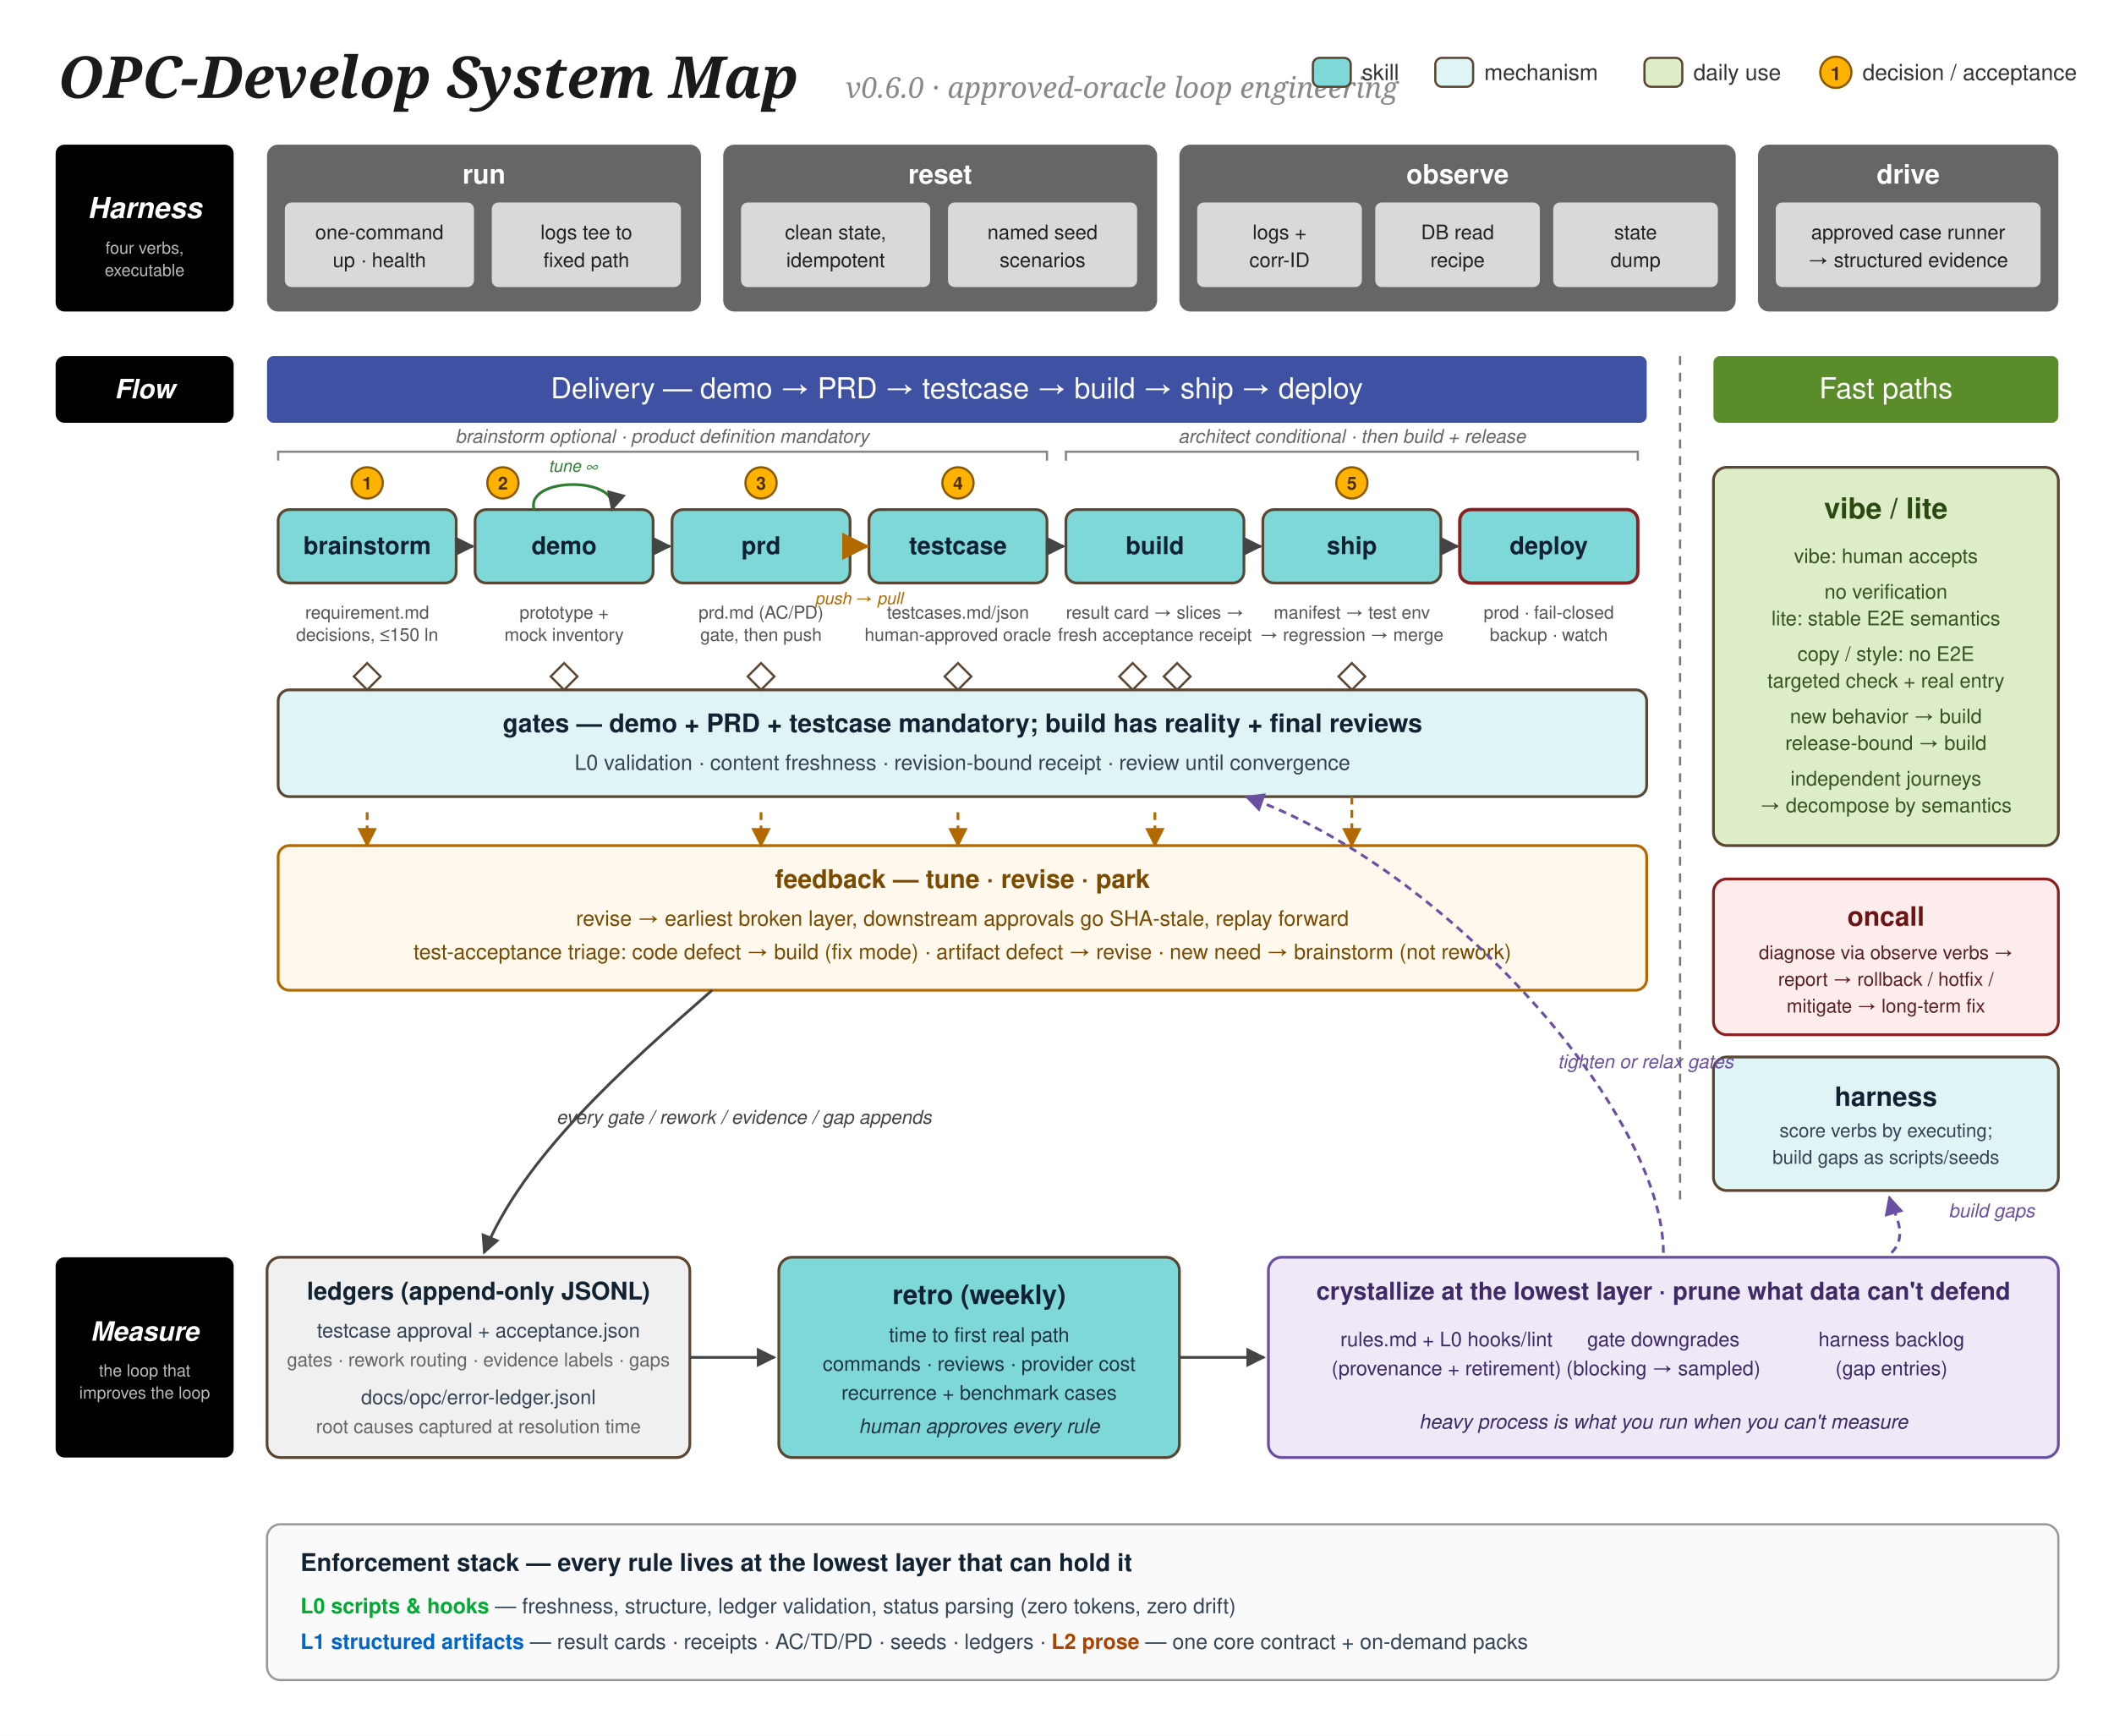
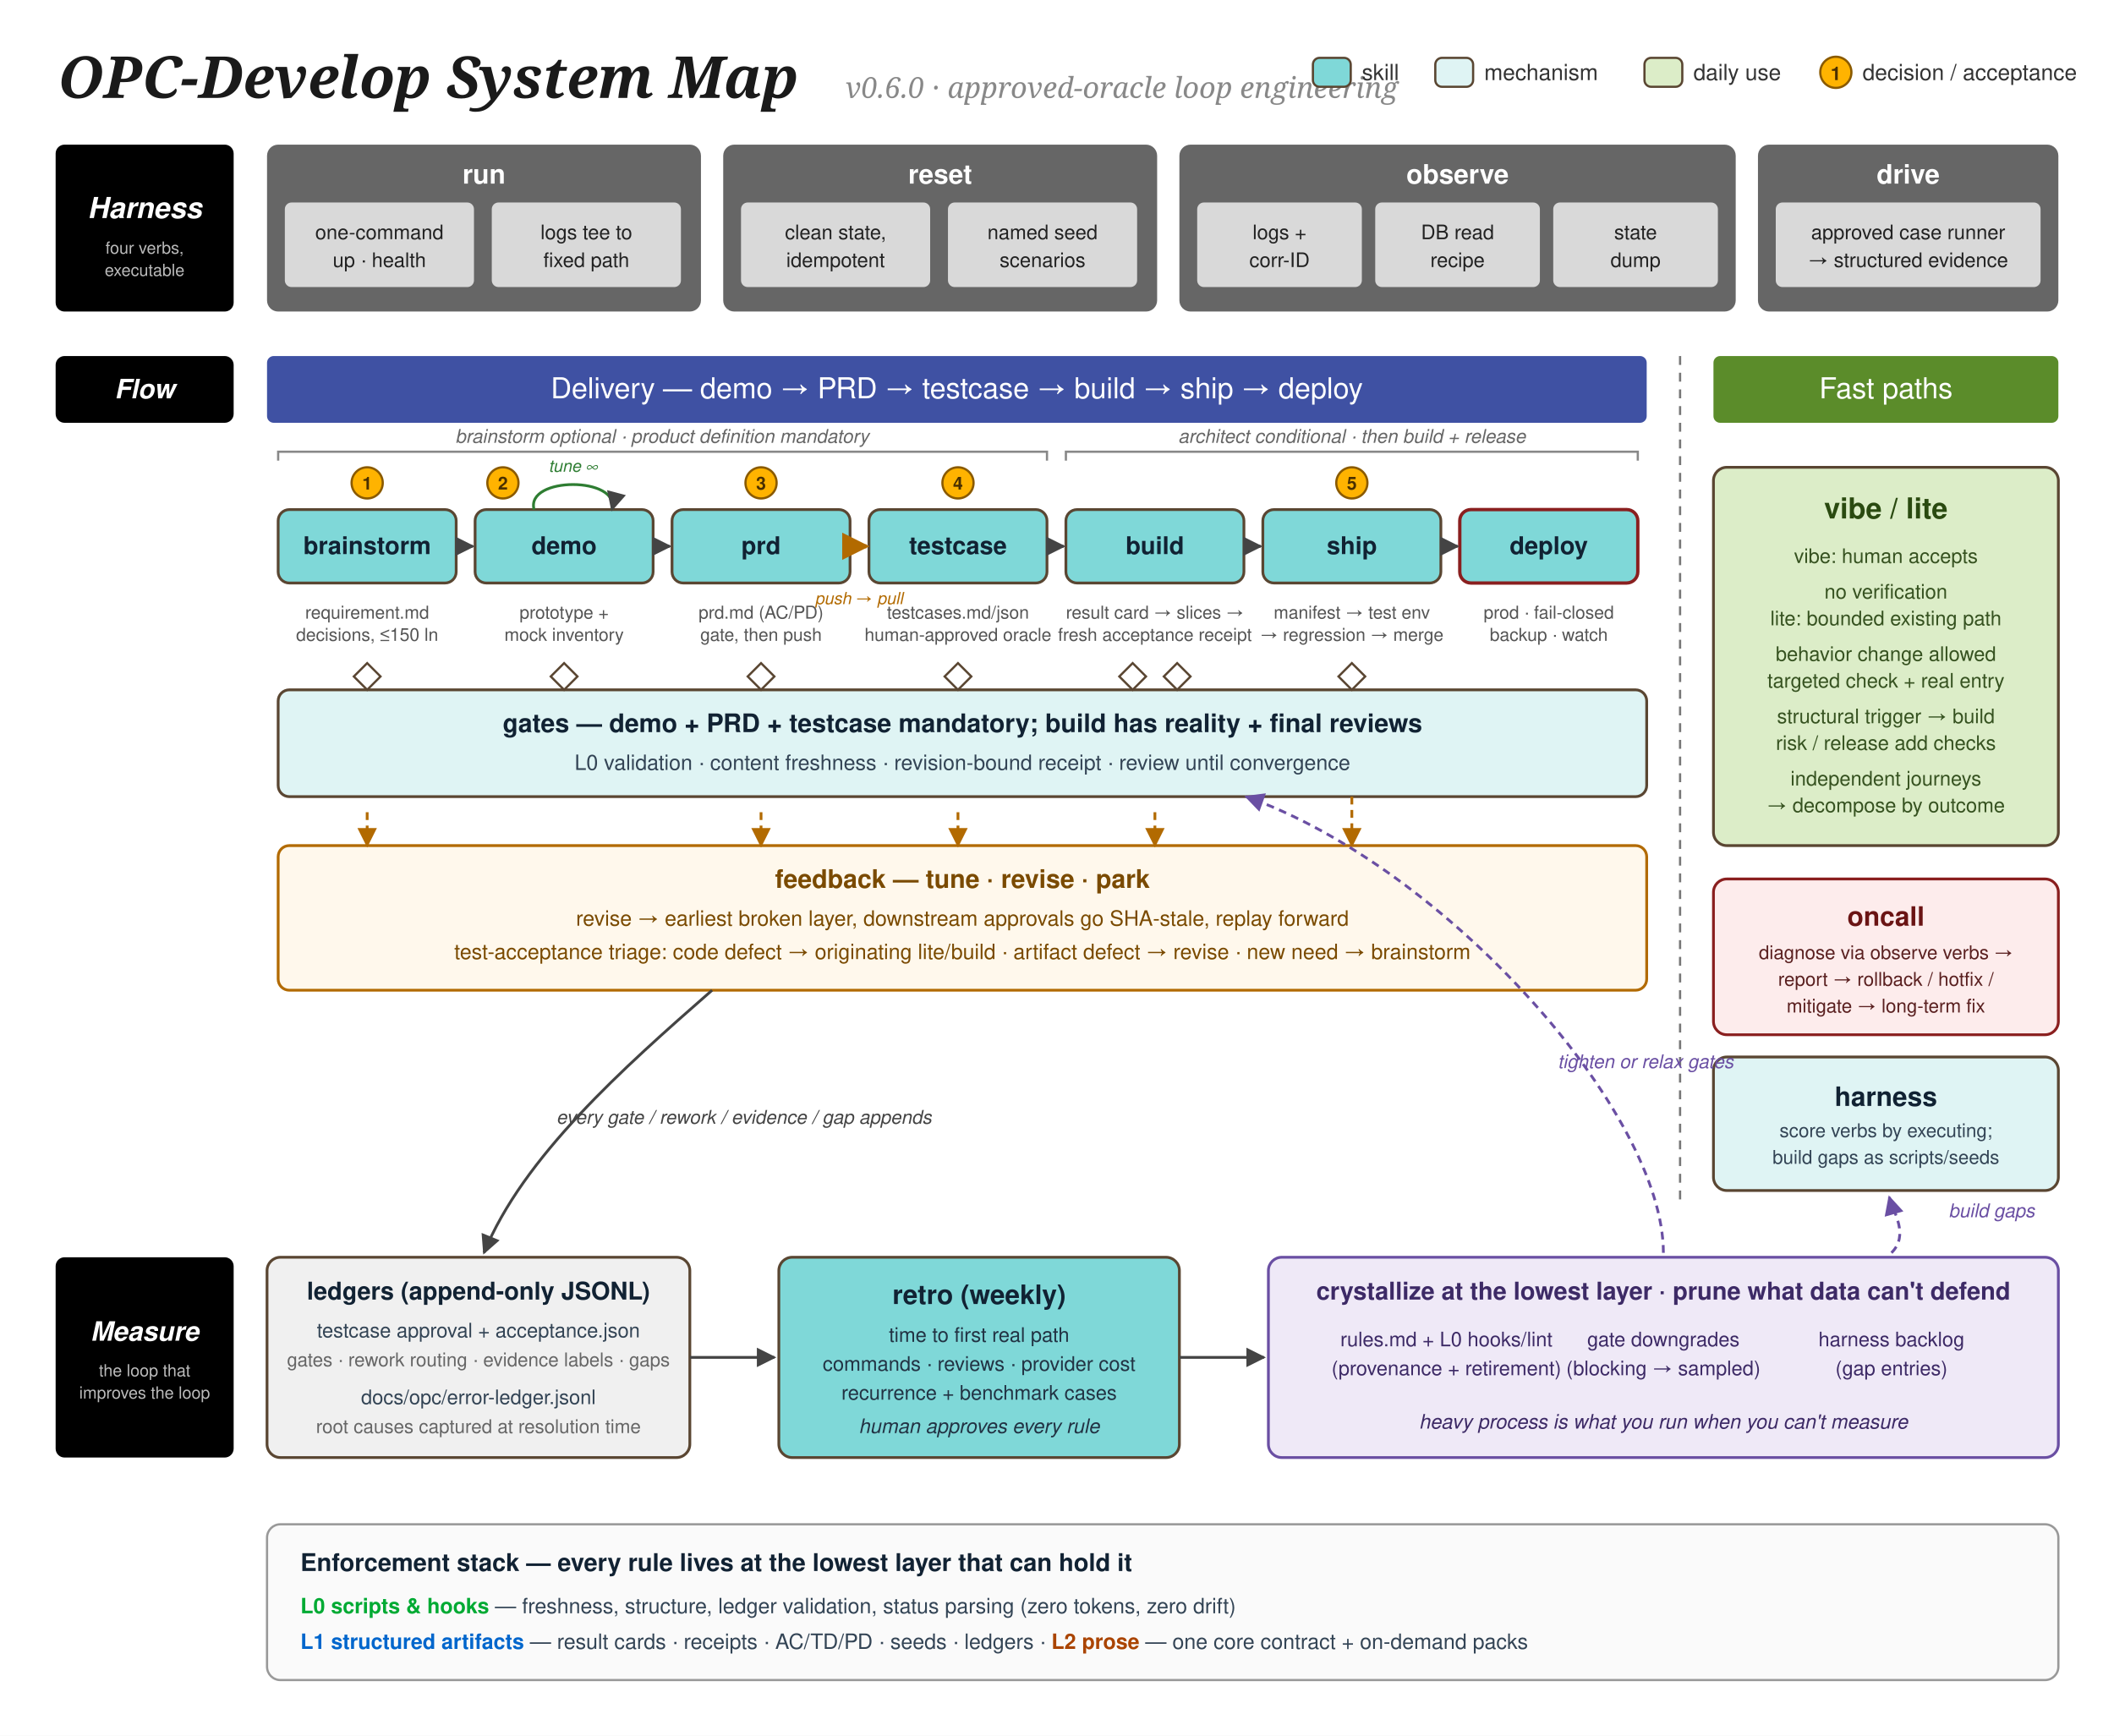
<svg xmlns="http://www.w3.org/2000/svg" width="1900" height="1560" viewBox="0 0 1900 1560" font-family="Helvetica, Arial, sans-serif">
  <defs>
    <marker id="arrow" viewBox="0 0 10 10" refX="9" refY="5" markerWidth="7" markerHeight="7" orient="auto-start-reverse">
      <path d="M 0 0 L 10 5 L 0 10 z" fill="#444" />
    </marker>
    <marker id="arrowAmber" viewBox="0 0 10 10" refX="9" refY="5" markerWidth="7" markerHeight="7" orient="auto-start-reverse">
      <path d="M 0 0 L 10 5 L 0 10 z" fill="#b26a00" />
    </marker>
    <marker id="arrowPurple" viewBox="0 0 10 10" refX="9" refY="5" markerWidth="7" markerHeight="7" orient="auto-start-reverse">
      <path d="M 0 0 L 10 5 L 0 10 z" fill="#6a4fa3" />
    </marker>
  </defs>
  <rect width="1900" height="1560" fill="#ffffff" />
  <text x="52" y="88" font-family="Georgia, serif" font-size="52" font-style="italic" font-weight="bold" fill="#1a1a1a">OPC-Develop System Map</text>
  <text x="760" y="88" font-family="Georgia, serif" font-size="26" font-style="italic" fill="#888">v0.6.0 · approved-oracle loop engineering</text>
  <g font-size="20" fill="#333">
    <rect x="1180" y="52" width="34" height="26" rx="6" fill="#7fd8d8" stroke="#5a4632" stroke-width="2" />
    <text x="1224" y="72">skill</text>
    <rect x="1290" y="52" width="34" height="26" rx="6" fill="#dff4f4" stroke="#5a4632" stroke-width="2" />
    <text x="1334" y="72">mechanism</text>
    <rect x="1478" y="52" width="34" height="26" rx="6" fill="#dcedc8" stroke="#5a4632" stroke-width="2" />
    <text x="1522" y="72">daily use</text>
    <circle cx="1650" cy="65" r="14" fill="#ffb300" stroke="#8a5a00" stroke-width="2" />
    <text x="1650" y="72" text-anchor="middle" font-size="17" font-weight="bold" fill="#4a3000">1</text>
    <text x="1674" y="72">decision / acceptance</text>
  </g>
  <rect x="50" y="130" width="160" height="150" rx="8" fill="#000" />
  <text x="130" y="196" text-anchor="middle" font-size="26" font-style="italic" font-weight="bold" fill="#fff">Harness</text>
  <text x="130" y="228" text-anchor="middle" font-size="15" fill="#bbb">four verbs,</text>
  <text x="130" y="248" text-anchor="middle" font-size="15" fill="#bbb">executable</text>
  <g>
    <rect x="240" y="130" width="390" height="150" rx="10" fill="#666" />
    <text x="435" y="165" text-anchor="middle" font-size="24" font-weight="bold" fill="#fff">run</text>
    <rect x="256" y="182" width="170" height="76" rx="6" fill="#d9d9d9" />
    <text x="341" y="215" text-anchor="middle" font-size="18" fill="#222">one-command</text>
    <text x="341" y="240" text-anchor="middle" font-size="18" fill="#222">up · health</text>
    <rect x="442" y="182" width="170" height="76" rx="6" fill="#d9d9d9" />
    <text x="527" y="215" text-anchor="middle" font-size="18" fill="#222">logs tee to</text>
    <text x="527" y="240" text-anchor="middle" font-size="18" fill="#222">fixed path</text>
    <rect x="650" y="130" width="390" height="150" rx="10" fill="#666" />
    <text x="845" y="165" text-anchor="middle" font-size="24" font-weight="bold" fill="#fff">reset</text>
    <rect x="666" y="182" width="170" height="76" rx="6" fill="#d9d9d9" />
    <text x="751" y="215" text-anchor="middle" font-size="18" fill="#222">clean state,</text>
    <text x="751" y="240" text-anchor="middle" font-size="18" fill="#222">idempotent</text>
    <rect x="852" y="182" width="170" height="76" rx="6" fill="#d9d9d9" />
    <text x="937" y="215" text-anchor="middle" font-size="18" fill="#222">named seed</text>
    <text x="937" y="240" text-anchor="middle" font-size="18" fill="#222">scenarios</text>
    <rect x="1060" y="130" width="500" height="150" rx="10" fill="#666" />
    <text x="1310" y="165" text-anchor="middle" font-size="24" font-weight="bold" fill="#fff">observe</text>
    <rect x="1076" y="182" width="148" height="76" rx="6" fill="#d9d9d9" />
    <text x="1150" y="215" text-anchor="middle" font-size="18" fill="#222">logs +</text>
    <text x="1150" y="240" text-anchor="middle" font-size="18" fill="#222">corr-ID</text>
    <rect x="1236" y="182" width="148" height="76" rx="6" fill="#d9d9d9" />
    <text x="1310" y="215" text-anchor="middle" font-size="18" fill="#222">DB read</text>
    <text x="1310" y="240" text-anchor="middle" font-size="18" fill="#222">recipe</text>
    <rect x="1396" y="182" width="148" height="76" rx="6" fill="#d9d9d9" />
    <text x="1470" y="215" text-anchor="middle" font-size="18" fill="#222">state</text>
    <text x="1470" y="240" text-anchor="middle" font-size="18" fill="#222">dump</text>
    <rect x="1580" y="130" width="270" height="150" rx="10" fill="#666" />
    <text x="1715" y="165" text-anchor="middle" font-size="24" font-weight="bold" fill="#fff">drive</text>
    <rect x="1596" y="182" width="238" height="76" rx="6" fill="#d9d9d9" />
    <text x="1715" y="215" text-anchor="middle" font-size="18" fill="#222">approved case runner</text>
    <text x="1715" y="240" text-anchor="middle" font-size="18" fill="#222">→ structured evidence</text>
  </g>
  <rect x="50" y="320" width="160" height="60" rx="8" fill="#000" />
  <text x="130" y="358" text-anchor="middle" font-size="24" font-style="italic" font-weight="bold" fill="#fff">Flow</text>
  <rect x="240" y="320" width="1240" height="60" rx="6" fill="#3f51a3" />
  <text x="860" y="358" text-anchor="middle" font-size="26" fill="#fff">Delivery — demo → PRD → testcase → build → ship → deploy</text>
  <line x1="1510" y1="320" x2="1510" y2="1080" stroke="#777" stroke-width="2" stroke-dasharray="8,7" />
  <rect x="1540" y="320" width="310" height="60" rx="6" fill="#5b8c2a" />
  <text x="1695" y="358" text-anchor="middle" font-size="26" fill="#fff">Fast paths</text>
  <g stroke="#888" stroke-width="2" fill="none">
    <path d="M 250 414 L 250 406 L 941 406 L 941 414" />
    <path d="M 958 414 L 958 406 L 1472 406 L 1472 414" />
  </g>
  <text x="595" y="398" text-anchor="middle" font-size="17" font-style="italic" fill="#666">brainstorm optional · product definition mandatory</text>
  <text x="1215" y="398" text-anchor="middle" font-size="17" font-style="italic" fill="#666">architect conditional · then build + release</text>
  <g font-size="22" font-weight="bold" fill="#123">
    <circle cx="330" cy="434" r="14" fill="#ffb300" stroke="#8a5a00" stroke-width="2" />
    <text x="330" y="440" text-anchor="middle" font-size="16" fill="#4a3000">1</text>
    <rect x="250" y="458" width="160" height="66" rx="10" fill="#7fd8d8" stroke="#5a4632" stroke-width="2.5" />
    <text x="330" y="498" text-anchor="middle">brainstorm</text>
    <circle cx="452" cy="434" r="14" fill="#ffb300" stroke="#8a5a00" stroke-width="2" />
    <text x="452" y="440" text-anchor="middle" font-size="16" fill="#4a3000">2</text>
    <rect x="427" y="458" width="160" height="66" rx="10" fill="#7fd8d8" stroke="#5a4632" stroke-width="2.5" />
    <text x="507" y="498" text-anchor="middle">demo</text>
    <circle cx="684" cy="434" r="14" fill="#ffb300" stroke="#8a5a00" stroke-width="2" />
    <text x="684" y="440" text-anchor="middle" font-size="16" fill="#4a3000">3</text>
    <rect x="604" y="458" width="160" height="66" rx="10" fill="#7fd8d8" stroke="#5a4632" stroke-width="2.5" />
    <text x="684" y="498" text-anchor="middle">prd</text>
    <circle cx="861" cy="434" r="14" fill="#ffb300" stroke="#8a5a00" stroke-width="2" />
    <text x="861" y="440" text-anchor="middle" font-size="16" fill="#4a3000">4</text>
    <rect x="781" y="458" width="160" height="66" rx="10" fill="#7fd8d8" stroke="#5a4632" stroke-width="2.5" />
    <text x="861" y="498" text-anchor="middle">testcase</text>
    <rect x="958" y="458" width="160" height="66" rx="10" fill="#7fd8d8" stroke="#5a4632" stroke-width="2.5" />
    <text x="1038" y="498" text-anchor="middle">build</text>
    <circle cx="1215" cy="434" r="14" fill="#ffb300" stroke="#8a5a00" stroke-width="2" />
    <text x="1215" y="440" text-anchor="middle" font-size="16" fill="#4a3000">5</text>
    <rect x="1135" y="458" width="160" height="66" rx="10" fill="#7fd8d8" stroke="#5a4632" stroke-width="2.5" />
    <text x="1215" y="498" text-anchor="middle">ship</text>
    <rect x="1312" y="458" width="160" height="66" rx="10" fill="#7fd8d8" stroke="#8a1f1f" stroke-width="3" />
    <text x="1392" y="498" text-anchor="middle">deploy</text>
  </g>
  <g stroke="#444" stroke-width="2.5" fill="none">
    <line x1="410" y1="491" x2="425" y2="491" marker-end="url(#arrow)" />
    <line x1="587" y1="491" x2="602" y2="491" marker-end="url(#arrow)" />
    <line x1="941" y1="491" x2="956" y2="491" marker-end="url(#arrow)" />
    <line x1="1118" y1="491" x2="1133" y2="491" marker-end="url(#arrow)" />
    <line x1="1295" y1="491" x2="1310" y2="491" marker-end="url(#arrow)" />
  </g>
  <line x1="764" y1="491" x2="779" y2="491" stroke="#b26a00" stroke-width="3.5" marker-end="url(#arrowAmber)" />
  <text x="772" y="543" text-anchor="middle" font-size="15" font-style="italic" fill="#b26a00">push → pull</text>
  <path d="M 480 458 C 472 428, 558 428, 550 458" stroke="#2e7d32" stroke-width="2.5" fill="none" marker-end="url(#arrow)" />
  <text x="515" y="424" text-anchor="middle" font-size="15" fill="#2e7d32" font-style="italic">tune ∞</text>
  <g font-size="16" fill="#555" text-anchor="middle">
    <text x="330" y="556">requirement.md</text>
    <text x="330" y="576">decisions, ≤150 ln</text>
    <text x="507" y="556">prototype +</text>
    <text x="507" y="576">mock inventory</text>
    <text x="684" y="556">prd.md (AC/PD)</text>
    <text x="684" y="576">gate, then push</text>
    <text x="861" y="556">testcases.md/json</text>
    <text x="861" y="576">human-approved oracle</text>
    <text x="1038" y="556">result card → slices →</text>
    <text x="1038" y="576">fresh acceptance receipt</text>
    <text x="1215" y="556">manifest → test env</text>
    <text x="1215" y="576">→ regression → merge</text>
    <text x="1392" y="556">prod · fail-closed</text>
    <text x="1392" y="576">backup · watch</text>
  </g>
  <rect x="250" y="620" width="1230" height="96" rx="10" fill="#dff4f4" stroke="#5a4632" stroke-width="2.5" />
  <text x="865" y="658" text-anchor="middle" font-size="23" font-weight="bold" fill="#123">gates — demo + PRD + testcase mandatory; build has reality + final reviews</text>
  <text x="865" y="692" text-anchor="middle" font-size="19" fill="#345">L0 validation · content freshness · revision-bound receipt · review until convergence</text>
  <g fill="#fff" stroke="#5a4632" stroke-width="2">
    <path d="M 330 596 l 12 12 l -12 12 l -12 -12 z" />
    <path d="M 507 596 l 12 12 l -12 12 l -12 -12 z" />
    <path d="M 684 596 l 12 12 l -12 12 l -12 -12 z" />
    <path d="M 861 596 l 12 12 l -12 12 l -12 -12 z" />
    <path d="M 1018 596 l 12 12 l -12 12 l -12 -12 z" />
    <path d="M 1058 596 l 12 12 l -12 12 l -12 -12 z" />
    <path d="M 1215 596 l 12 12 l -12 12 l -12 -12 z" />
  </g>
  <rect x="250" y="760" width="1230" height="130" rx="10" fill="#fff8ec" stroke="#b26a00" stroke-width="2.5" />
  <text x="865" y="798" text-anchor="middle" font-size="23" font-weight="bold" fill="#7a4a00">feedback — tune · revise · park</text>
  <text x="865" y="832" text-anchor="middle" font-size="19" fill="#7a4a00">revise → earliest broken layer, downstream approvals go SHA-stale, replay forward</text>
-   <text x="865" y="862" text-anchor="middle" font-size="19" fill="#7a4a00">test-acceptance triage: code defect → build (fix mode) · artifact defect → revise · new need → brainstorm (not rework)</text>
+   <text x="865" y="862" text-anchor="middle" font-size="19" fill="#7a4a00">test-acceptance triage: code defect → originating lite/build · artifact defect → revise · new need → brainstorm</text>
  <g stroke="#b26a00" stroke-width="2.5" fill="none" stroke-dasharray="7,5">
    <path d="M 1215 760 C 1215 740, 1215 730, 1215 716" marker-end="url(#arrowAmber)" transform="rotate(180 1215 738)" />
    <path d="M 330 760 C 330 745, 330 740, 330 730" marker-end="url(#arrowAmber)" transform="rotate(180 330 745)" />
    <path d="M 684 760 C 684 745, 684 740, 684 730" marker-end="url(#arrowAmber)" transform="rotate(180 684 745)" />
    <path d="M 861 760 C 861 745, 861 740, 861 730" marker-end="url(#arrowAmber)" transform="rotate(180 861 745)" />
    <path d="M 1038 760 C 1038 745, 1038 740, 1038 730" marker-end="url(#arrowAmber)" transform="rotate(180 1038 745)" />
  </g>
  <rect x="1540" y="420" width="310" height="340" rx="12" fill="#dcedc8" stroke="#5a4632" stroke-width="2.5" />
  <text x="1695" y="466" text-anchor="middle" font-size="26" font-weight="bold" fill="#2a4a10">vibe / lite</text>
  <g font-size="18" fill="#365220" text-anchor="middle">
    <text x="1695" y="506">vibe: human accepts</text>
    <text x="1695" y="538">no verification</text>
-     <text x="1695" y="562">lite: stable E2E semantics</text>
-     <text x="1695" y="594">copy / style: no E2E</text>
+     <text x="1695" y="562">lite: bounded existing path</text>
+     <text x="1695" y="594">behavior change allowed</text>
    <text x="1695" y="618">targeted check + real entry</text>
-     <text x="1695" y="650">new behavior → build</text>
-     <text x="1695" y="674">release-bound → build</text>
+     <text x="1695" y="650">structural trigger → build</text>
+     <text x="1695" y="674">risk / release add checks</text>
    <text x="1695" y="706">independent journeys</text>
-     <text x="1695" y="730">→ decompose by semantics</text>
+     <text x="1695" y="730">→ decompose by outcome</text>
  </g>
  <rect x="1540" y="790" width="310" height="140" rx="12" fill="#fdecec" stroke="#8a1f1f" stroke-width="2.5" />
  <text x="1695" y="832" text-anchor="middle" font-size="24" font-weight="bold" fill="#6a1414">oncall</text>
  <text x="1695" y="862" text-anchor="middle" font-size="17" fill="#5a2020">diagnose via observe verbs →</text>
  <text x="1695" y="886" text-anchor="middle" font-size="17" fill="#5a2020">report → rollback / hotfix /</text>
  <text x="1695" y="910" text-anchor="middle" font-size="17" fill="#5a2020">mitigate → long-term fix</text>
  <rect x="1540" y="950" width="310" height="120" rx="12" fill="#dff4f4" stroke="#5a4632" stroke-width="2.5" />
  <text x="1695" y="994" text-anchor="middle" font-size="24" font-weight="bold" fill="#123">harness</text>
  <text x="1695" y="1022" text-anchor="middle" font-size="17" fill="#345">score verbs by executing;</text>
  <text x="1695" y="1046" text-anchor="middle" font-size="17" fill="#345">build gaps as scripts/seeds</text>
  <rect x="50" y="1130" width="160" height="180" rx="8" fill="#000" />
  <text x="130" y="1205" text-anchor="middle" font-size="24" font-style="italic" font-weight="bold" fill="#fff">Measure</text>
  <text x="130" y="1237" text-anchor="middle" font-size="15" fill="#bbb">the loop that</text>
  <text x="130" y="1257" text-anchor="middle" font-size="15" fill="#bbb">improves the loop</text>
  <rect x="240" y="1130" width="380" height="180" rx="12" fill="#f0f0f0" stroke="#5a4632" stroke-width="2.5" />
  <text x="430" y="1168" text-anchor="middle" font-size="22" font-weight="bold" fill="#123">ledgers (append-only JSONL)</text>
  <text x="430" y="1202" text-anchor="middle" font-size="18" fill="#345">testcase approval + acceptance.json</text>
  <text x="430" y="1228" text-anchor="middle" font-size="17" fill="#666">gates · rework routing · evidence labels · gaps</text>
  <text x="430" y="1262" text-anchor="middle" font-size="18" fill="#345">docs/opc/error-ledger.jsonl</text>
  <text x="430" y="1288" text-anchor="middle" font-size="17" fill="#666">root causes captured at resolution time</text>
  <rect x="700" y="1130" width="360" height="180" rx="12" fill="#7fd8d8" stroke="#5a4632" stroke-width="2.5" />
  <text x="880" y="1172" text-anchor="middle" font-size="24" font-weight="bold" fill="#123">retro (weekly)</text>
  <text x="880" y="1206" text-anchor="middle" font-size="18" fill="#234">time to first real path</text>
  <text x="880" y="1232" text-anchor="middle" font-size="18" fill="#234">commands · reviews · provider cost</text>
  <text x="880" y="1258" text-anchor="middle" font-size="18" fill="#234">recurrence + benchmark cases</text>
  <text x="880" y="1288" text-anchor="middle" font-size="18" font-style="italic" fill="#234">human approves every rule</text>
  <rect x="1140" y="1130" width="710" height="180" rx="12" fill="#efe9f7" stroke="#6a4fa3" stroke-width="2.5" />
  <text x="1495" y="1168" text-anchor="middle" font-size="22" font-weight="bold" fill="#3d2a66">crystallize at the lowest layer · prune what data can't defend</text>
  <g font-size="18" fill="#3d2a66" text-anchor="middle">
    <text x="1300" y="1210">rules.md + L0 hooks/lint</text>
    <text x="1300" y="1236">(provenance + retirement)</text>
    <text x="1495" y="1210">gate downgrades</text>
    <text x="1495" y="1236">(blocking → sampled)</text>
    <text x="1700" y="1210">harness backlog</text>
    <text x="1700" y="1236">(gap entries)</text>
    <text x="1495" y="1284" font-style="italic">heavy process is what you run when you can't measure</text>
  </g>
  <g stroke="#444" stroke-width="2.5" fill="none">
    <path d="M 640 890 C 560 960, 470 1040, 435 1126" marker-end="url(#arrow)" />
    <line x1="620" y1="1220" x2="696" y2="1220" marker-end="url(#arrow)" />
    <line x1="1060" y1="1220" x2="1136" y2="1220" marker-end="url(#arrow)" />
  </g>
  <text x="500" y="1010" font-size="17" fill="#444" font-style="italic">every gate / rework / evidence / gap appends</text>
  <g stroke="#6a4fa3" stroke-width="2.5" fill="none" stroke-dasharray="7,5">
    <path d="M 1495 1126 C 1495 1000, 1300 780, 1120 716" marker-end="url(#arrowPurple)" />
    <path d="M 1700 1126 C 1716 1110, 1702 1090, 1698 1076" marker-end="url(#arrowPurple)" />
  </g>
  <text x="1400" y="960" font-size="17" fill="#6a4fa3" font-style="italic">tighten or relax gates</text>
  <text x="1790" y="1094" font-size="17" fill="#6a4fa3" font-style="italic" text-anchor="middle">build gaps</text>
  <rect x="240" y="1370" width="1610" height="140" rx="12" fill="#fafafa" stroke="#999" stroke-width="2" />
  <text x="270" y="1412" font-size="22" font-weight="bold" fill="#123">Enforcement stack — every rule lives at the lowest layer that can hold it</text>
  <g font-size="19" fill="#345">
    <text x="270" y="1450">
      <tspan font-weight="bold" fill="#0a3">L0 scripts &amp; hooks</tspan> — freshness, structure, ledger validation, status parsing (zero tokens, zero drift)</text>
    <text x="270" y="1482">
      <tspan font-weight="bold" fill="#06c">L1 structured artifacts</tspan> — result cards · receipts · AC/TD/PD · seeds · ledgers   ·   <tspan font-weight="bold" fill="#a40">L2 prose</tspan> — one core contract + on-demand packs</text>
  </g>
</svg>
